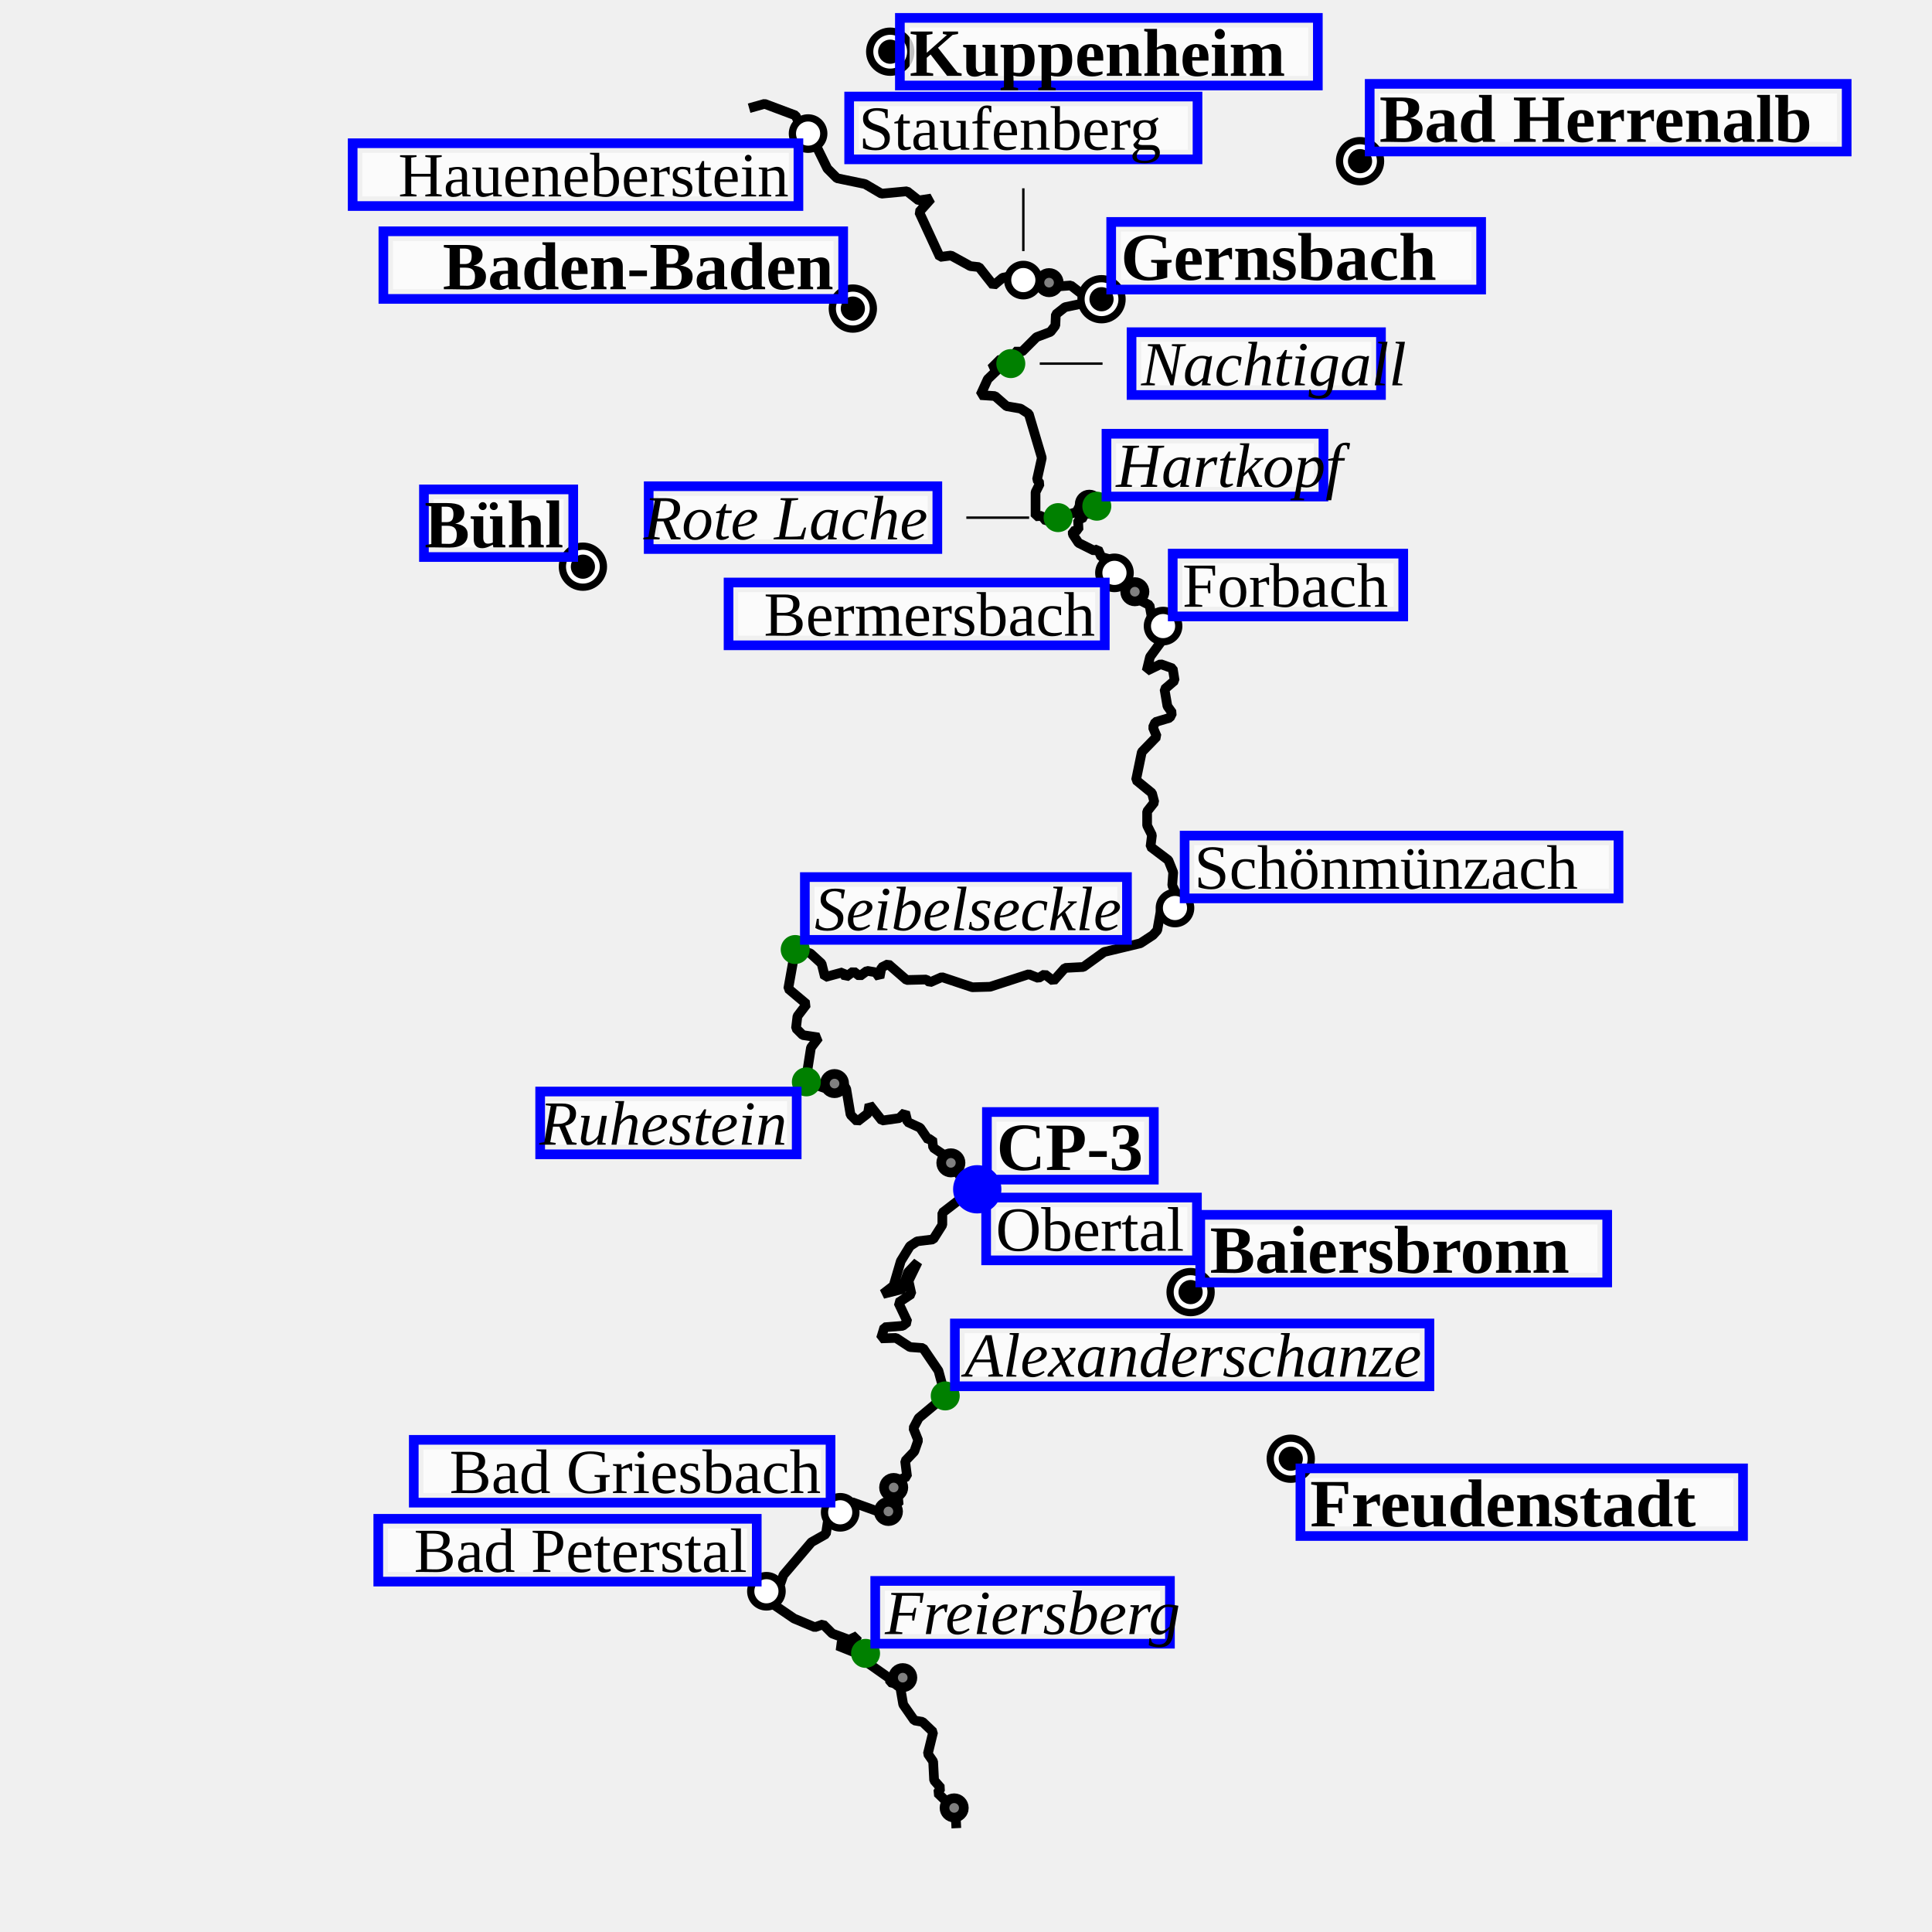
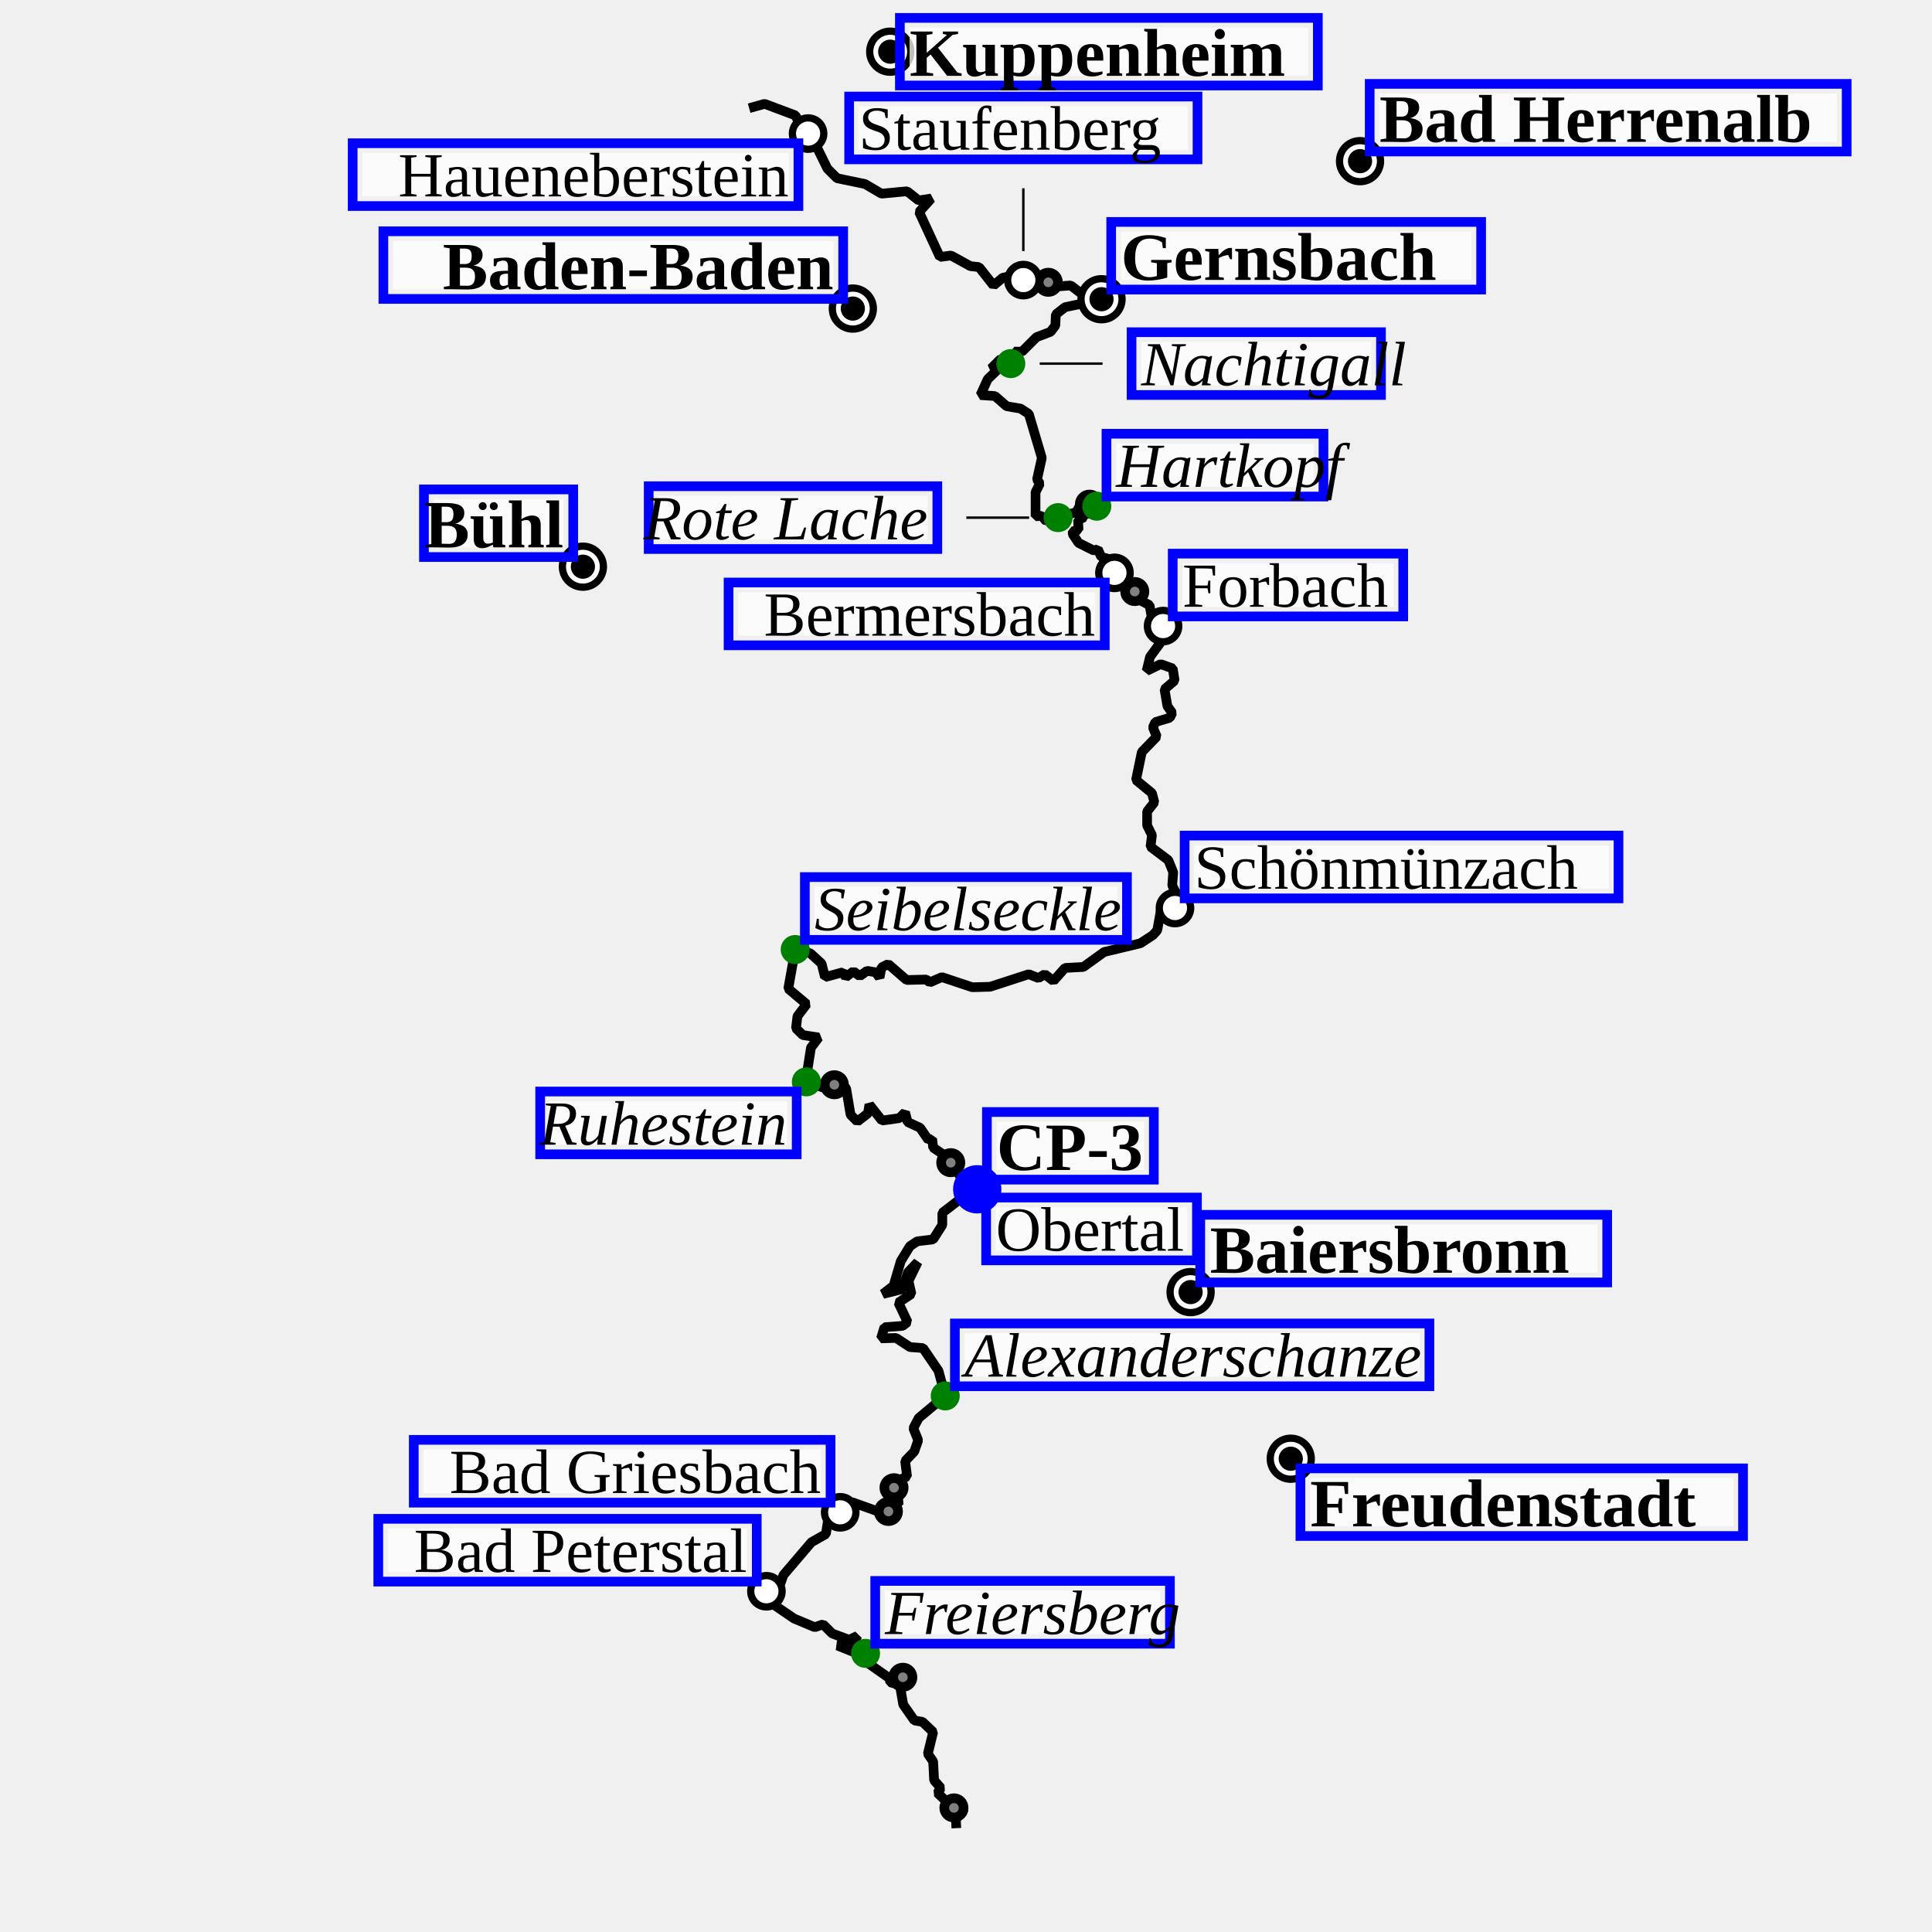
<svg xmlns="http://www.w3.org/2000/svg" height="400" viewBox="(0, 0, 400, 400)" width="400">
  <path d="M198.0,378.5 L197.9,376.5 L199.4,375.1 L199.4,374.4 L197.3,374.3 L194.1,371.2 L194.8,370.2 L193.4,368.6 L193.2,364.7 L192.1,363.1 L193.2,358.6 L191.0,356.5 L189.3,356.2 L187.0,352.9 L186.4,349.4 L187.0,347.0 L186.1,348.8 L184.3,348.3 L184.2,347.5 L179.8,344.4 L179.1,341.9 L179.7,340.7 L177.4,342.3 L173.4,340.7 L176.8,340.3 L177.5,338.7 L175.8,339.5 L172.3,338.2 L170.4,336.3 L168.7,336.9 L164.4,335.1 L160.0,332.1 L158.7,329.5 L161.6,327.8 L162.2,326.1 L168.0,319.3 L171.0,317.6 L171.6,313.6 L174.9,312.9 L176.4,311.0 L185.3,314.2 L183.9,312.9 L186.4,310.7 L184.9,309.8 L185.6,309.9 L185.2,308.1 L184.1,307.3 L187.8,305.7 L187.4,302.5 L189.3,300.5 L190.1,298.2 L189.1,295.7 L190.2,293.6 L195.7,289.0 L194.3,283.8 L191.1,279.1 L188.4,278.9 L185.5,277.0 L182.4,277.1 L183.1,274.8 L186.9,274.5 L187.9,273.7 L186.0,269.7 L188.7,267.9 L188.1,265.2 L190.0,261.3 L188.0,263.4 L186.8,266.9 L182.8,267.9 L185.0,266.2 L186.5,261.1 L188.4,258.0 L189.9,257.0 L193.2,256.6 L195.1,253.6 L195.1,251.1 L200.3,247.1 L202.5,246.5 L201.6,244.8 L198.7,243.4 L196.0,239.5 L193.2,237.6 L193.0,235.8 L192.2,236.0 L190.5,233.5 L187.9,232.3 L187.4,230.3 L186.2,231.5 L182.6,232.0 L180.0,228.7 L179.7,230.5 L177.5,232.2 L176.1,230.8 L175.2,225.4 L174.4,224.3 L172.9,223.7 L172.7,224.8 L170.8,225.3 L166.8,223.9 L167.9,216.9 L169.5,214.8 L166.2,214.3 L164.8,212.9 L165.1,210.4 L167.0,207.9 L163.2,204.7 L164.7,196.3 L167.8,197.4 L170.1,199.5 L170.8,202.3 L174.5,201.3 L175.1,202.3 L176.7,201.1 L178.0,202.1 L179.5,201.0 L181.3,201.3 L182.1,202.4 L182.5,200.3 L183.9,199.6 L187.7,202.9 L191.8,202.8 L192.5,203.4 L195.0,202.3 L201.3,204.4 L205.0,204.3 L213.0,201.7 L215.0,202.5 L216.3,201.7 L218.1,203.1 L220.5,200.4 L224.3,200.2 L228.6,197.1 L236.1,195.3 L238.7,193.6 L239.6,192.6 L240.4,188.1 L244.9,187.9 L242.7,183.3 L242.9,180.6 L241.9,178.1 L238.2,175.3 L238.5,172.9 L237.5,170.9 L237.5,168.0 L239.0,166.1 L238.5,164.2 L235.2,161.5 L236.4,155.7 L239.5,152.5 L238.7,150.6 L239.2,149.5 L242.2,148.6 L242.7,147.6 L241.7,146.2 L241.1,142.7 L243.2,140.9 L242.8,138.4 L240.3,137.5 L237.4,138.9 L238.1,136.0 L241.1,131.9 L240.6,128.2 L238.4,127.5 L238.0,125.3 L235.5,124.0 L234.6,121.6 L232.2,120.5 L230.3,118.0 L229.8,115.8 L228.0,115.3 L227.3,113.7 L226.5,114.0 L223.3,112.4 L222.1,110.6 L222.1,110.0 L223.3,109.7 L223.2,107.7 L224.4,107.1 L224.2,105.4 L225.7,104.3 L227.1,104.8 L226.9,104.1 L223.8,104.2 L222.9,106.0 L216.6,107.9 L215.7,106.8 L214.4,106.9 L214.4,101.9 L215.3,100.1 L214.7,99.3 L215.7,94.8 L213.0,85.7 L211.3,84.6 L208.4,84.1 L206.0,82.0 L203.0,81.8 L204.5,78.5 L206.9,76.2 L205.2,76.3 L207.2,74.3 L209.3,75.3 L210.3,74.2 L210.0,72.8 L211.6,72.8 L214.6,69.8 L217.5,68.7 L218.5,67.4 L218.6,65.1 L220.5,63.6 L228.1,62.0 L227.3,59.5 L228.1,62.0 L227.5,62.3 L226.3,60.4 L223.9,60.8 L221.7,59.1 L219.0,59.3 L216.4,58.1 L214.5,59.4 L213.7,58.5 L211.3,57.8 L211.1,56.8 L207.6,57.5 L205.7,59.1 L202.7,55.3 L200.9,55.1 L196.9,52.9 L194.6,53.2 L190.3,43.9 L192.8,41.1 L190.2,41.5 L187.8,39.6 L182.5,40.1 L179.1,38.1 L173.3,36.9 L171.3,34.9 L168.5,29.2 L167.1,27.5 L166.4,27.5 L164.7,23.9 L158.3,21.5 L155.1,22.4" fill="transparent" id="track" stroke="black" stroke-linejoin="miter" stroke-miterlimit="1" stroke-width="2" />
  <g>
    <g>
-       <circle cx="217.201" cy="58.518" fill="Gray" id="9/wp/circle" r="2" stroke="black" stroke-width="2" />
-     </g>
-     <g>
-       <circle cx="225.536" cy="104.394" fill="Gray" id="8/wp/circle" r="2" stroke="black" stroke-width="2" />
-     </g>
-     <g>
-       <circle cx="234.955" cy="122.511" fill="Gray" id="7/wp/circle" r="2" stroke="black" stroke-width="2" />
-     </g>
-     <g>
-       <circle cx="172.78" cy="224.344" fill="Gray" id="6/wp/circle" r="2" stroke="black" stroke-width="2" />
-     </g>
-     <g>
-       <circle cx="196.869" cy="240.756" fill="Gray" id="5/wp/circle" r="2" stroke="black" stroke-width="2" />
-     </g>
-     <g>
-       <circle cx="185.026" cy="307.97" fill="Gray" id="4/wp/circle" r="2" stroke="black" stroke-width="2" />
+       <circle cx="217.042" cy="58.444" fill="Gray" id="9/wp/circle" r="2" stroke="black" stroke-width="2" />
+     </g>
+     <g>
+       <circle cx="225.558" cy="104.378" fill="Gray" id="8/wp/circle" r="2" stroke="black" stroke-width="2" />
+     </g>
+     <g>
+       <circle cx="234.942" cy="122.473" fill="Gray" id="7/wp/circle" r="2" stroke="black" stroke-width="2" />
+     </g>
+     <g>
+       <circle cx="172.741" cy="224.586" fill="Gray" id="6/wp/circle" r="2" stroke="black" stroke-width="2" />
+     </g>
+     <g>
+       <circle cx="196.844" cy="240.719" fill="Gray" id="5/wp/circle" r="2" stroke="black" stroke-width="2" />
+     </g>
+     <g>
+       <circle cx="185.094" cy="308.018" fill="Gray" id="4/wp/circle" r="2" stroke="black" stroke-width="2" />
    </g>
    <g>
      <circle cx="183.936" cy="312.932" fill="Gray" id="3/wp/circle" r="2" stroke="black" stroke-width="2" />
    </g>
    <g>
-       <circle cx="186.902" cy="347.34" fill="Gray" id="2/wp/circle" r="2" stroke="black" stroke-width="2" />
-     </g>
-     <g>
-       <circle cx="197.55" cy="374.305" fill="Gray" id="1/wp/circle" r="2" stroke="black" stroke-width="2" />
+       <circle cx="186.922" cy="347.258" fill="Gray" id="2/wp/circle" r="2" stroke="black" stroke-width="2" />
+     </g>
+     <g>
+       <circle cx="197.5" cy="374.303" fill="Gray" id="1/wp/circle" r="2" stroke="black" stroke-width="2" />
    </g>
    <g>
      <circle cx="281.58" cy="33.366" fill="Black" id="35/wp/circle" r="5" />
      <circle cx="281.58" cy="33.366" fill="white" id="35/wp/circle-little-white" r="3.5" />
      <circle cx="281.58" cy="33.366" fill="black" id="35/wp/circle-little-white" r="2.5" />
    </g>
    <g transform="translate(281.5795 33.3655)">
      <rect fill="white" fill-opacity="0.75" height="10" id="label-bg" width="94.753" x="4" y="-14" />
      <rect fill="none" height="14" id="label-dbg" stroke="blue" stroke-width="2" width="98.753" x="2" y="-16" />
      <text font-size="14.0" font-style="normal" font-weight="bold" id="35/wp/text" text-anchor="start" x="4.000" y="-4.000">
Bad Herrenalb
</text>
    </g>
    <g>
      <circle cx="184.31" cy="10.703" fill="Black" id="34/wp/circle" r="5" />
      <circle cx="184.31" cy="10.703" fill="white" id="34/wp/circle-little-white" r="3.5" />
      <circle cx="184.31" cy="10.703" fill="black" id="34/wp/circle-little-white" r="2.5" />
    </g>
    <g transform="translate(184.3103 10.70293)">
      <rect fill="white" fill-opacity="0.75" height="10" id="label-bg" width="82.534" x="4" y="-5" />
      <rect fill="none" height="14" id="label-dbg" stroke="blue" stroke-width="2" width="86.534" x="2" y="-7" />
      <text font-size="14.0" font-style="normal" font-weight="bold" id="34/wp/text" text-anchor="start" x="4.000" y="5.000">
Kuppenheim
</text>
    </g>
    <g>
      <circle cx="246.5" cy="267.514" fill="Black" id="33/wp/circle" r="5" />
      <circle cx="246.5" cy="267.514" fill="white" id="33/wp/circle-little-white" r="3.5" />
      <circle cx="246.5" cy="267.514" fill="black" id="33/wp/circle-little-white" r="2.5" />
    </g>
    <g transform="translate(246.5001 267.5142)">
      <rect fill="white" fill-opacity="0.75" height="10" id="label-bg" width="80.254" x="4" y="-14" />
      <rect fill="none" height="14" id="label-dbg" stroke="blue" stroke-width="2" width="84.254" x="2" y="-16" />
      <text font-size="14.0" font-style="normal" font-weight="bold" id="33/wp/text" text-anchor="start" x="4.000" y="-4.000">
Baiersbronn
</text>
    </g>
    <g>
      <circle cx="267.238" cy="302.012" fill="Black" id="31/wp/circle" r="5" />
      <circle cx="267.238" cy="302.012" fill="white" id="31/wp/circle-little-white" r="3.5" />
      <circle cx="267.238" cy="302.012" fill="black" id="31/wp/circle-little-white" r="2.5" />
    </g>
    <g transform="translate(267.2376 302.0123)">
      <rect fill="white" fill-opacity="0.75" height="10" id="label-bg" width="87.64" x="4" y="4" />
      <rect fill="none" height="14" id="label-dbg" stroke="blue" stroke-width="2" width="91.64" x="2" y="2" />
      <text font-size="14.0" font-style="normal" font-weight="bold" id="31/wp/text" text-anchor="start" x="4.000" y="14.000">
Freudenstadt
</text>
    </g>
    <g>
      <circle cx="120.684" cy="117.325" fill="Black" id="29/wp/circle" r="5" />
      <circle cx="120.684" cy="117.325" fill="white" id="29/wp/circle-little-white" r="3.5" />
      <circle cx="120.684" cy="117.325" fill="black" id="29/wp/circle-little-white" r="2.5" />
    </g>
    <g transform="translate(120.6836 117.3249)">
      <rect fill="white" fill-opacity="0.75" height="10" id="label-bg" width="26.911" x="-30.911" y="-14" />
      <rect fill="none" height="14" id="label-dbg" stroke="blue" stroke-width="2" width="30.911" x="-32.911" y="-16" />
      <text font-size="14.0" font-style="normal" font-weight="bold" id="29/wp/text" text-anchor="end" x="-4.000" y="-4.000">
Bühl
</text>
    </g>
    <g>
      <circle cx="209.275" cy="75.281" fill="Green" id="27/wp/circle" r="3" />
    </g>
    <g transform="translate(209.2749 75.2808)">
      <rect fill="white" fill-opacity="0.75" height="9" id="label-bg" width="47.642" x="27" y="-4.5" />
      <rect fill="none" height="13" id="label-dbg" stroke="blue" stroke-width="2" width="51.642" x="25" y="-6.5" />
      <text font-size="13.0" font-style="italic" font-weight="normal" id="27/wp/text" text-anchor="start" x="27.000" y="4.500">
Nachtigall
</text>
    </g>
    <path d="M228.27,75.28 L215.27,75.28" id="link" stroke="black" stroke-linejoin="miter" stroke-miterlimit="1" stroke-width="0.5" />
    <g>
      <circle cx="227.083" cy="104.804" fill="Green" id="26/wp/circle" r="3" />
    </g>
    <g transform="translate(227.0827 104.8041)">
      <rect fill="white" fill-opacity="0.75" height="9" id="label-bg" width="40.925" x="4" y="-13" />
      <rect fill="none" height="13" id="label-dbg" stroke="blue" stroke-width="2" width="44.925" x="2" y="-15" />
      <text font-size="13.0" font-style="italic" font-weight="normal" id="26/wp/text" text-anchor="start" x="4.000" y="-4.000">
Hartkopf
</text>
    </g>
    <g>
      <circle cx="219.066" cy="107.167" fill="Green" id="25/wp/circle" r="3" />
    </g>
    <g transform="translate(219.0659 107.1674)">
      <rect fill="white" fill-opacity="0.75" height="9" id="label-bg" width="55.76" x="-82.76" y="-4.5" />
      <rect fill="none" height="13" id="label-dbg" stroke="blue" stroke-width="2" width="59.76" x="-84.76" y="-6.5" />
      <text font-size="13.0" font-style="italic" font-weight="normal" id="25/wp/text" text-anchor="end" x="-27.000" y="4.500">
Rote Lache
</text>
    </g>
    <path d="M200.07,107.17 L213.07,107.17" id="link" stroke="black" stroke-linejoin="miter" stroke-miterlimit="1" stroke-width="0.5" />
    <g>
      <circle cx="179.205" cy="342.313" fill="Green" id="24/wp/circle" r="3" />
    </g>
    <g transform="translate(179.2048 342.3131)">
      <rect fill="white" fill-opacity="0.75" height="9" id="label-bg" width="57.019" x="4" y="-13" />
      <rect fill="none" height="13" id="label-dbg" stroke="blue" stroke-width="2" width="61.019" x="2" y="-15" />
      <text font-size="13.0" font-style="italic" font-weight="normal" id="24/wp/text" text-anchor="start" x="4.000" y="-4.000">
Freiersberg
</text>
    </g>
    <g>
      <circle cx="166.948" cy="223.988" fill="Green" id="23/wp/circle" r="3" />
    </g>
    <g transform="translate(166.9477 223.988)">
      <rect fill="white" fill-opacity="0.75" height="9" id="label-bg" width="49.112" x="-53.112" y="4" />
      <rect fill="none" height="13" id="label-dbg" stroke="blue" stroke-width="2" width="53.112" x="-55.112" y="2" />
      <text font-size="13.0" font-style="italic" font-weight="normal" id="23/wp/text" text-anchor="end" x="-4.000" y="13.000">
Ruhestein
</text>
    </g>
    <g>
      <circle cx="164.639" cy="196.589" fill="Green" id="22/wp/circle" r="3" />
    </g>
    <g transform="translate(164.639 196.5894)">
      <rect fill="white" fill-opacity="0.75" height="9" id="label-bg" width="62.687" x="4" y="-13" />
      <rect fill="none" height="13" id="label-dbg" stroke="blue" stroke-width="2" width="66.687" x="2" y="-15" />
      <text font-size="13.0" font-style="italic" font-weight="normal" id="22/wp/text" text-anchor="start" x="4.000" y="-4.000">
Seibelseckle
</text>
    </g>
    <g>
      <circle cx="195.7" cy="289.011" fill="Green" id="21/wp/circle" r="3" />
    </g>
    <g transform="translate(195.6996 289.0115)">
      <rect fill="white" fill-opacity="0.75" height="9" id="label-bg" width="94.246" x="4" y="-13" />
      <rect fill="none" height="13" id="label-dbg" stroke="blue" stroke-width="2" width="98.246" x="2" y="-15" />
      <text font-size="13.0" font-style="italic" font-weight="normal" id="21/wp/text" text-anchor="start" x="4.000" y="-4.000">
Alexanderschanze
</text>
    </g>
    <g>
      <circle cx="243.266" cy="187.997" fill="Black" id="20/wp/circle" r="4" />
      <circle cx="243.266" cy="187.997" fill="white" id="20/wp/circle-little-white" r="2.5" />
    </g>
    <g transform="translate(243.2658 187.9974)">
      <rect fill="white" fill-opacity="0.75" height="9" id="label-bg" width="85.828" x="4" y="-13" />
      <rect fill="none" height="13" id="label-dbg" stroke="blue" stroke-width="2" width="89.828" x="2" y="-15" />
      <text font-size="13.0" font-style="normal" font-weight="normal" id="20/wp/text" text-anchor="start" x="4.000" y="-4.000">
Schönmünzach
</text>
    </g>
    <g>
      <circle cx="211.871" cy="57.99" fill="Black" id="19/wp/circle" r="4" />
      <circle cx="211.871" cy="57.99" fill="white" id="19/wp/circle-little-white" r="2.5" />
    </g>
    <g transform="translate(211.8705 57.99041)">
      <rect fill="white" fill-opacity="0.75" height="9" id="label-bg" width="68.124" x="-34.062" y="-36" />
      <rect fill="none" height="13" id="label-dbg" stroke="blue" stroke-width="2" width="72.124" x="-36.062" y="-38" />
      <text font-size="13.0" font-style="normal" font-weight="normal" id="19/wp/text" text-anchor="start" x="-34.062" y="-27.000">
Staufenberg
</text>
    </g>
    <path d="M211.87,38.99 L211.87,51.99" id="link" stroke="black" stroke-linejoin="miter" stroke-miterlimit="1" stroke-width="0.5" />
    <g>
      <circle cx="230.736" cy="118.604" fill="Black" id="17/wp/circle" r="4" />
      <circle cx="230.736" cy="118.604" fill="white" id="17/wp/circle-little-white" r="2.5" />
    </g>
    <g transform="translate(230.7359 118.6037)">
      <rect fill="white" fill-opacity="0.75" height="9" id="label-bg" width="73.897" x="-77.897" y="4" />
      <rect fill="none" height="13" id="label-dbg" stroke="blue" stroke-width="2" width="77.897" x="-79.897" y="2" />
      <text font-size="13.0" font-style="normal" font-weight="normal" id="17/wp/text" text-anchor="end" x="-4.000" y="13.000">
Bermersbach
</text>
    </g>
    <g>
      <circle cx="202.17" cy="245.941" fill="Black" id="16/wp/circle" r="4" />
      <circle cx="202.17" cy="245.941" fill="white" id="16/wp/circle-little-white" r="2.5" />
    </g>
    <g transform="translate(202.1703 245.9406)">
      <rect fill="white" fill-opacity="0.75" height="9" id="label-bg" width="39.644" x="4" y="4" />
      <rect fill="none" height="13" id="label-dbg" stroke="blue" stroke-width="2" width="43.644" x="2" y="2" />
      <text font-size="13.0" font-style="normal" font-weight="normal" id="16/wp/text" text-anchor="start" x="4.000" y="13.000">
Obertal
</text>
    </g>
    <g>
      <circle cx="167.307" cy="27.657" fill="Black" id="15/wp/circle" r="4" />
      <circle cx="167.307" cy="27.657" fill="white" id="15/wp/circle-little-white" r="2.5" />
    </g>
    <g transform="translate(167.3069 27.65687)">
      <rect fill="white" fill-opacity="0.75" height="9" id="label-bg" width="88.291" x="-92.291" y="4" />
      <rect fill="none" height="13" id="label-dbg" stroke="blue" stroke-width="2" width="92.291" x="-94.291" y="2" />
      <text font-size="13.0" font-style="normal" font-weight="normal" id="15/wp/text" text-anchor="end" x="-4.000" y="13.000">
Haueneberstein
</text>
    </g>
    <g>
      <circle cx="173.955" cy="313.106" fill="Black" id="14/wp/circle" r="4" />
      <circle cx="173.955" cy="313.106" fill="white" id="14/wp/circle-little-white" r="2.5" />
    </g>
    <g transform="translate(173.9548 313.106)">
      <rect fill="white" fill-opacity="0.75" height="9" id="label-bg" width="82.288" x="-86.288" y="-13" />
      <rect fill="none" height="13" id="label-dbg" stroke="blue" stroke-width="2" width="86.288" x="-88.288" y="-15" />
      <text font-size="13.0" font-style="normal" font-weight="normal" id="14/wp/text" text-anchor="end" x="-4.000" y="-4.000">
Bad Griesbach
</text>
    </g>
    <g>
      <circle cx="158.677" cy="329.454" fill="Black" id="13/wp/circle" r="4" />
      <circle cx="158.677" cy="329.454" fill="white" id="13/wp/circle-little-white" r="2.5" />
    </g>
    <g transform="translate(158.677 329.4542)">
      <rect fill="white" fill-opacity="0.75" height="9" id="label-bg" width="74.359" x="-78.359" y="-13" />
      <rect fill="none" height="13" id="label-dbg" stroke="blue" stroke-width="2" width="78.359" x="-80.359" y="-15" />
      <text font-size="13.0" font-style="normal" font-weight="normal" id="13/wp/text" text-anchor="end" x="-4.000" y="-4.000">
Bad Peterstal
</text>
    </g>
    <g>
      <circle cx="240.801" cy="129.623" fill="Black" id="12/wp/circle" r="4" />
      <circle cx="240.801" cy="129.623" fill="white" id="12/wp/circle-little-white" r="2.5" />
    </g>
    <g transform="translate(240.8008 129.6225)">
      <rect fill="white" fill-opacity="0.75" height="9" id="label-bg" width="43.724" x="4" y="-13" />
      <rect fill="none" height="13" id="label-dbg" stroke="blue" stroke-width="2" width="47.724" x="2" y="-15" />
      <text font-size="13.0" font-style="normal" font-weight="normal" id="12/wp/text" text-anchor="start" x="4.000" y="-4.000">
Forbach
</text>
    </g>
    <g>
      <circle cx="228.06" cy="61.95" fill="Black" id="11/wp/circle" r="5" />
      <circle cx="228.06" cy="61.95" fill="white" id="11/wp/circle-little-white" r="3.5" />
      <circle cx="228.06" cy="61.95" fill="black" id="11/wp/circle-little-white" r="2.5" />
    </g>
    <g transform="translate(228.0601 61.95013)">
      <rect fill="white" fill-opacity="0.75" height="10" id="label-bg" width="72.595" x="4" y="-14" />
      <rect fill="none" height="14" id="label-dbg" stroke="blue" stroke-width="2" width="76.595" x="2" y="-16" />
      <text font-size="14.0" font-style="normal" font-weight="bold" id="11/wp/text" text-anchor="start" x="4.000" y="-4.000">
Gernsbach
</text>
    </g>
    <g>
      <circle cx="176.571" cy="63.887" fill="Black" id="10/wp/circle" r="5" />
      <circle cx="176.571" cy="63.887" fill="white" id="10/wp/circle-little-white" r="3.5" />
      <circle cx="176.571" cy="63.887" fill="black" id="10/wp/circle-little-white" r="2.5" />
    </g>
    <g transform="translate(176.5707 63.88672)">
      <rect fill="white" fill-opacity="0.75" height="10" id="label-bg" width="91.196" x="-95.196" y="-14" />
      <rect fill="none" height="14" id="label-dbg" stroke="blue" stroke-width="2" width="95.196" x="-97.196" y="-16" />
      <text font-size="14.0" font-style="normal" font-weight="bold" id="10/wp/text" text-anchor="end" x="-4.000" y="-4.000">
Baden-Baden
</text>
    </g>
    <g>
      <circle cx="202.329" cy="246.23" fill="Blue" id="0/wp/circle" r="5" />
    </g>
    <g transform="translate(202.3292 246.2302)">
      <rect fill="white" fill-opacity="0.75" height="10" id="label-bg" width="30.559" x="4" y="-14" />
      <rect fill="none" height="14" id="label-dbg" stroke="blue" stroke-width="2" width="34.559" x="2" y="-16" />
      <text font-size="14.0" font-style="normal" font-weight="bold" id="0/wp/text" text-anchor="start" x="4.000" y="-4.000">
CP-3
</text>
    </g>
  </g>
</svg>
